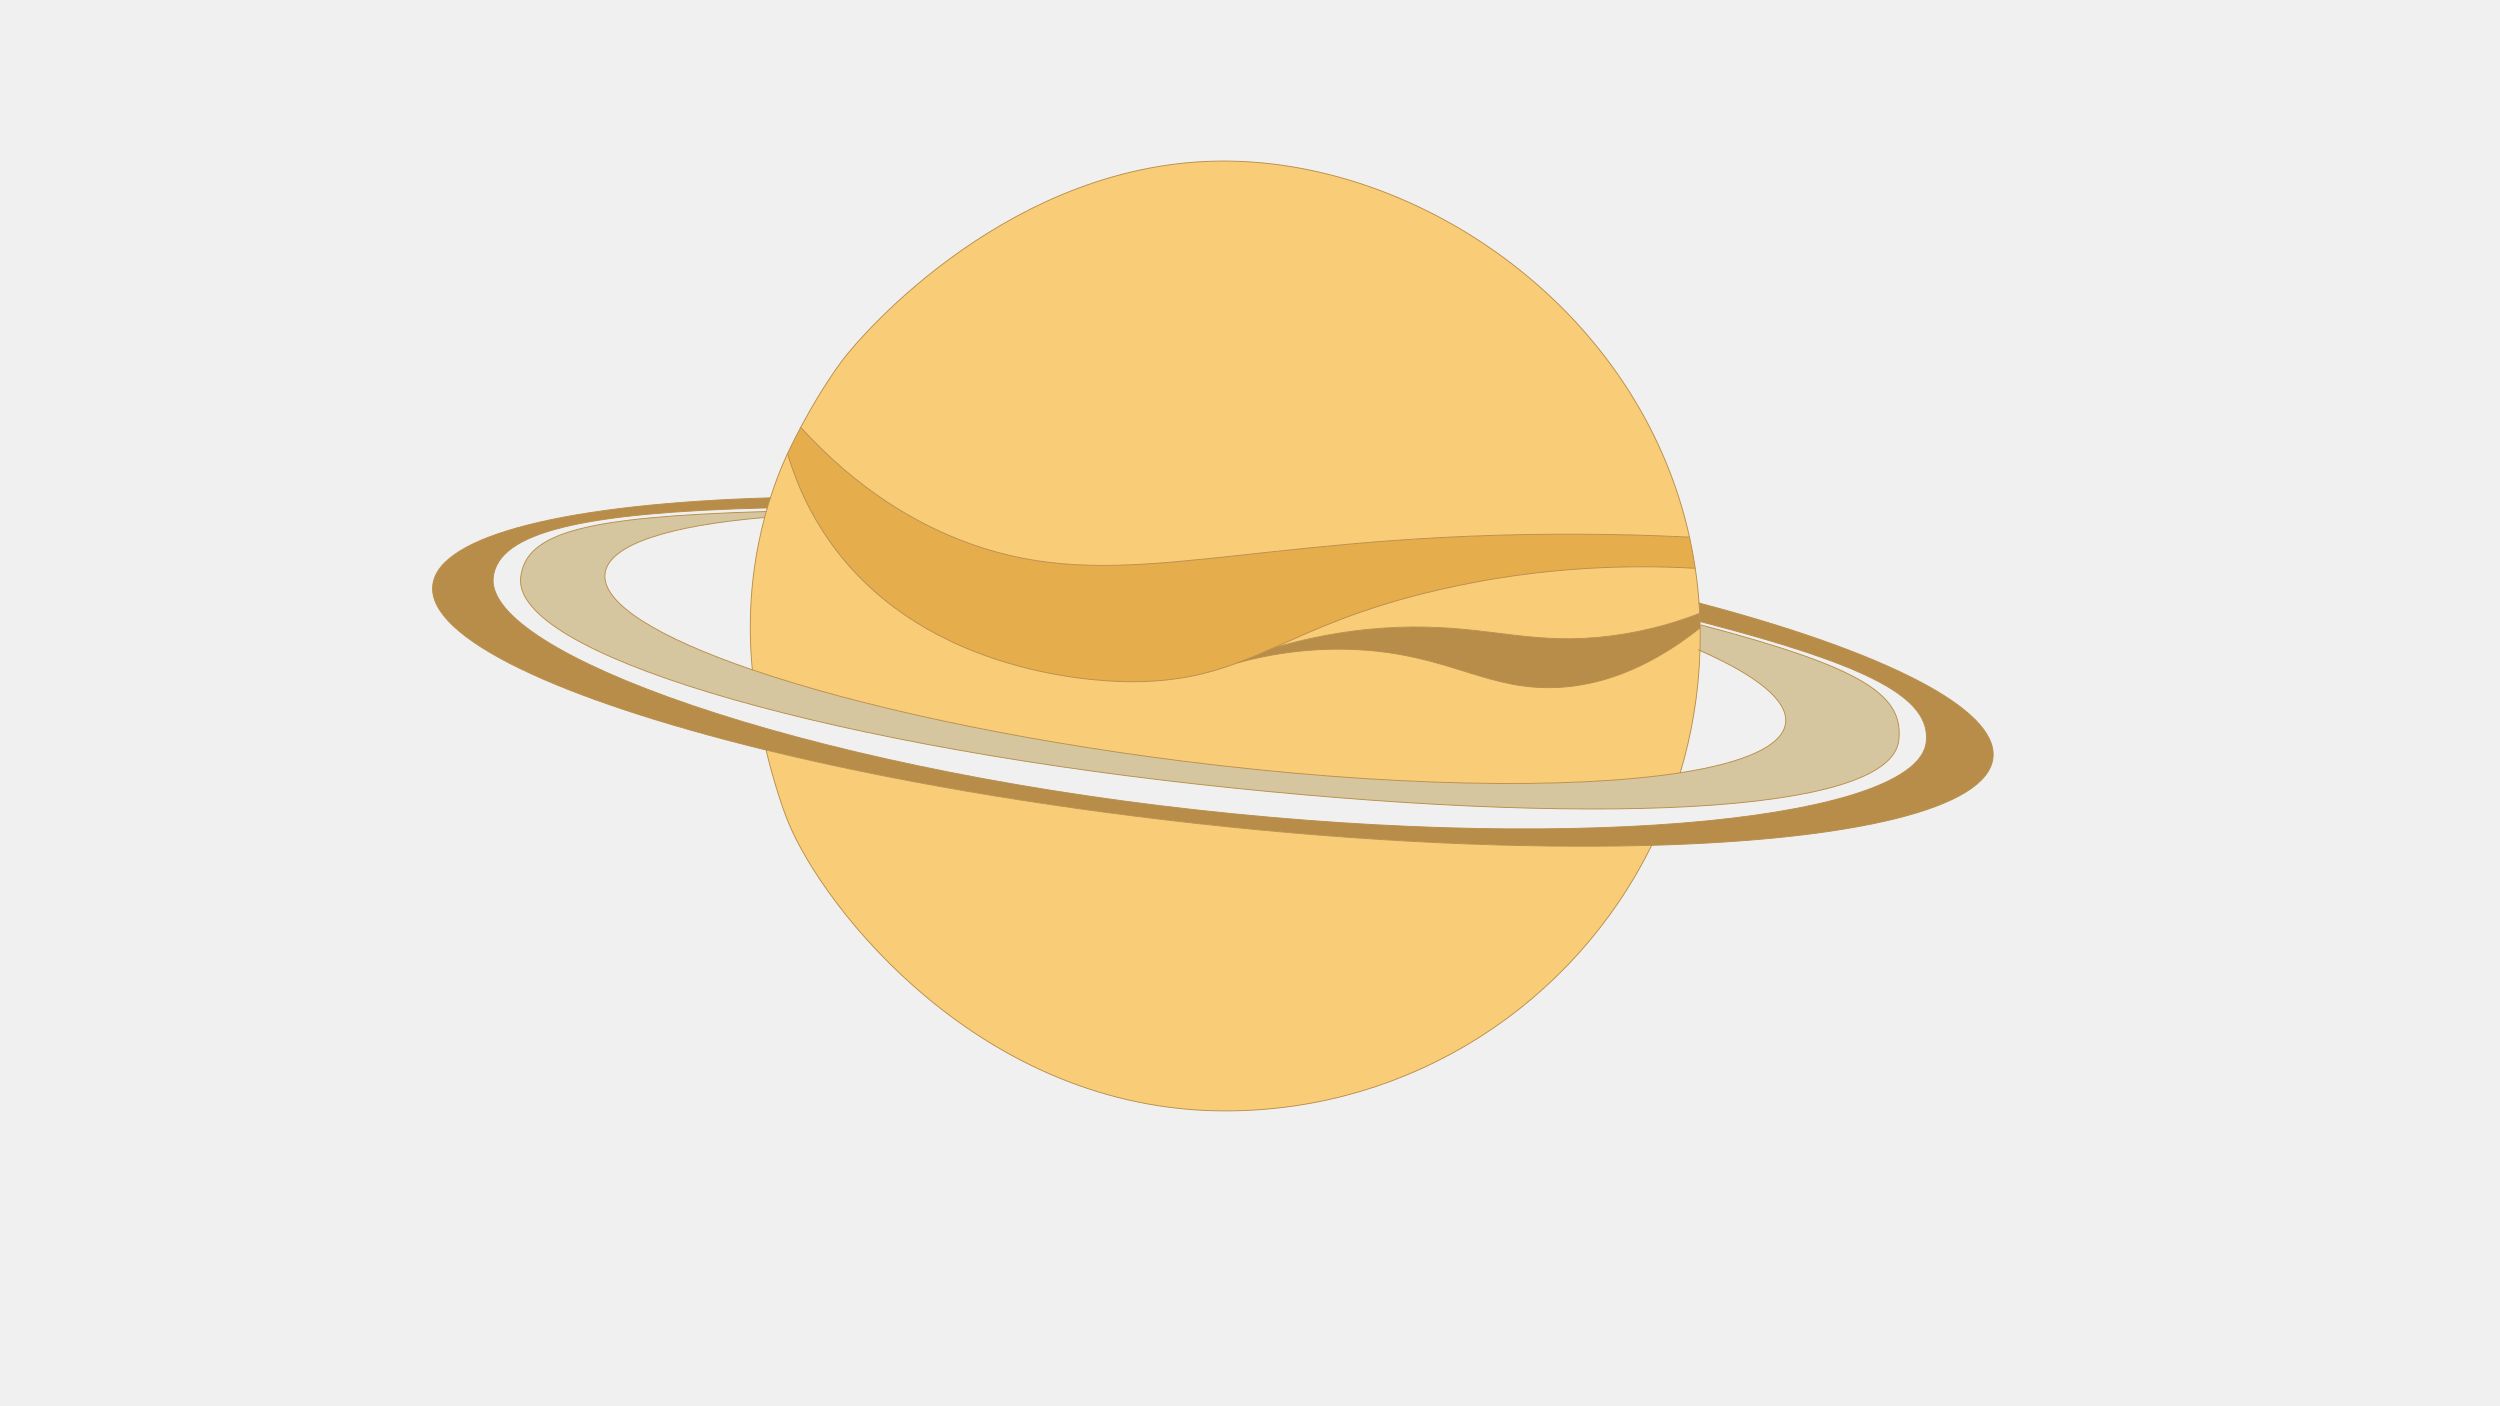
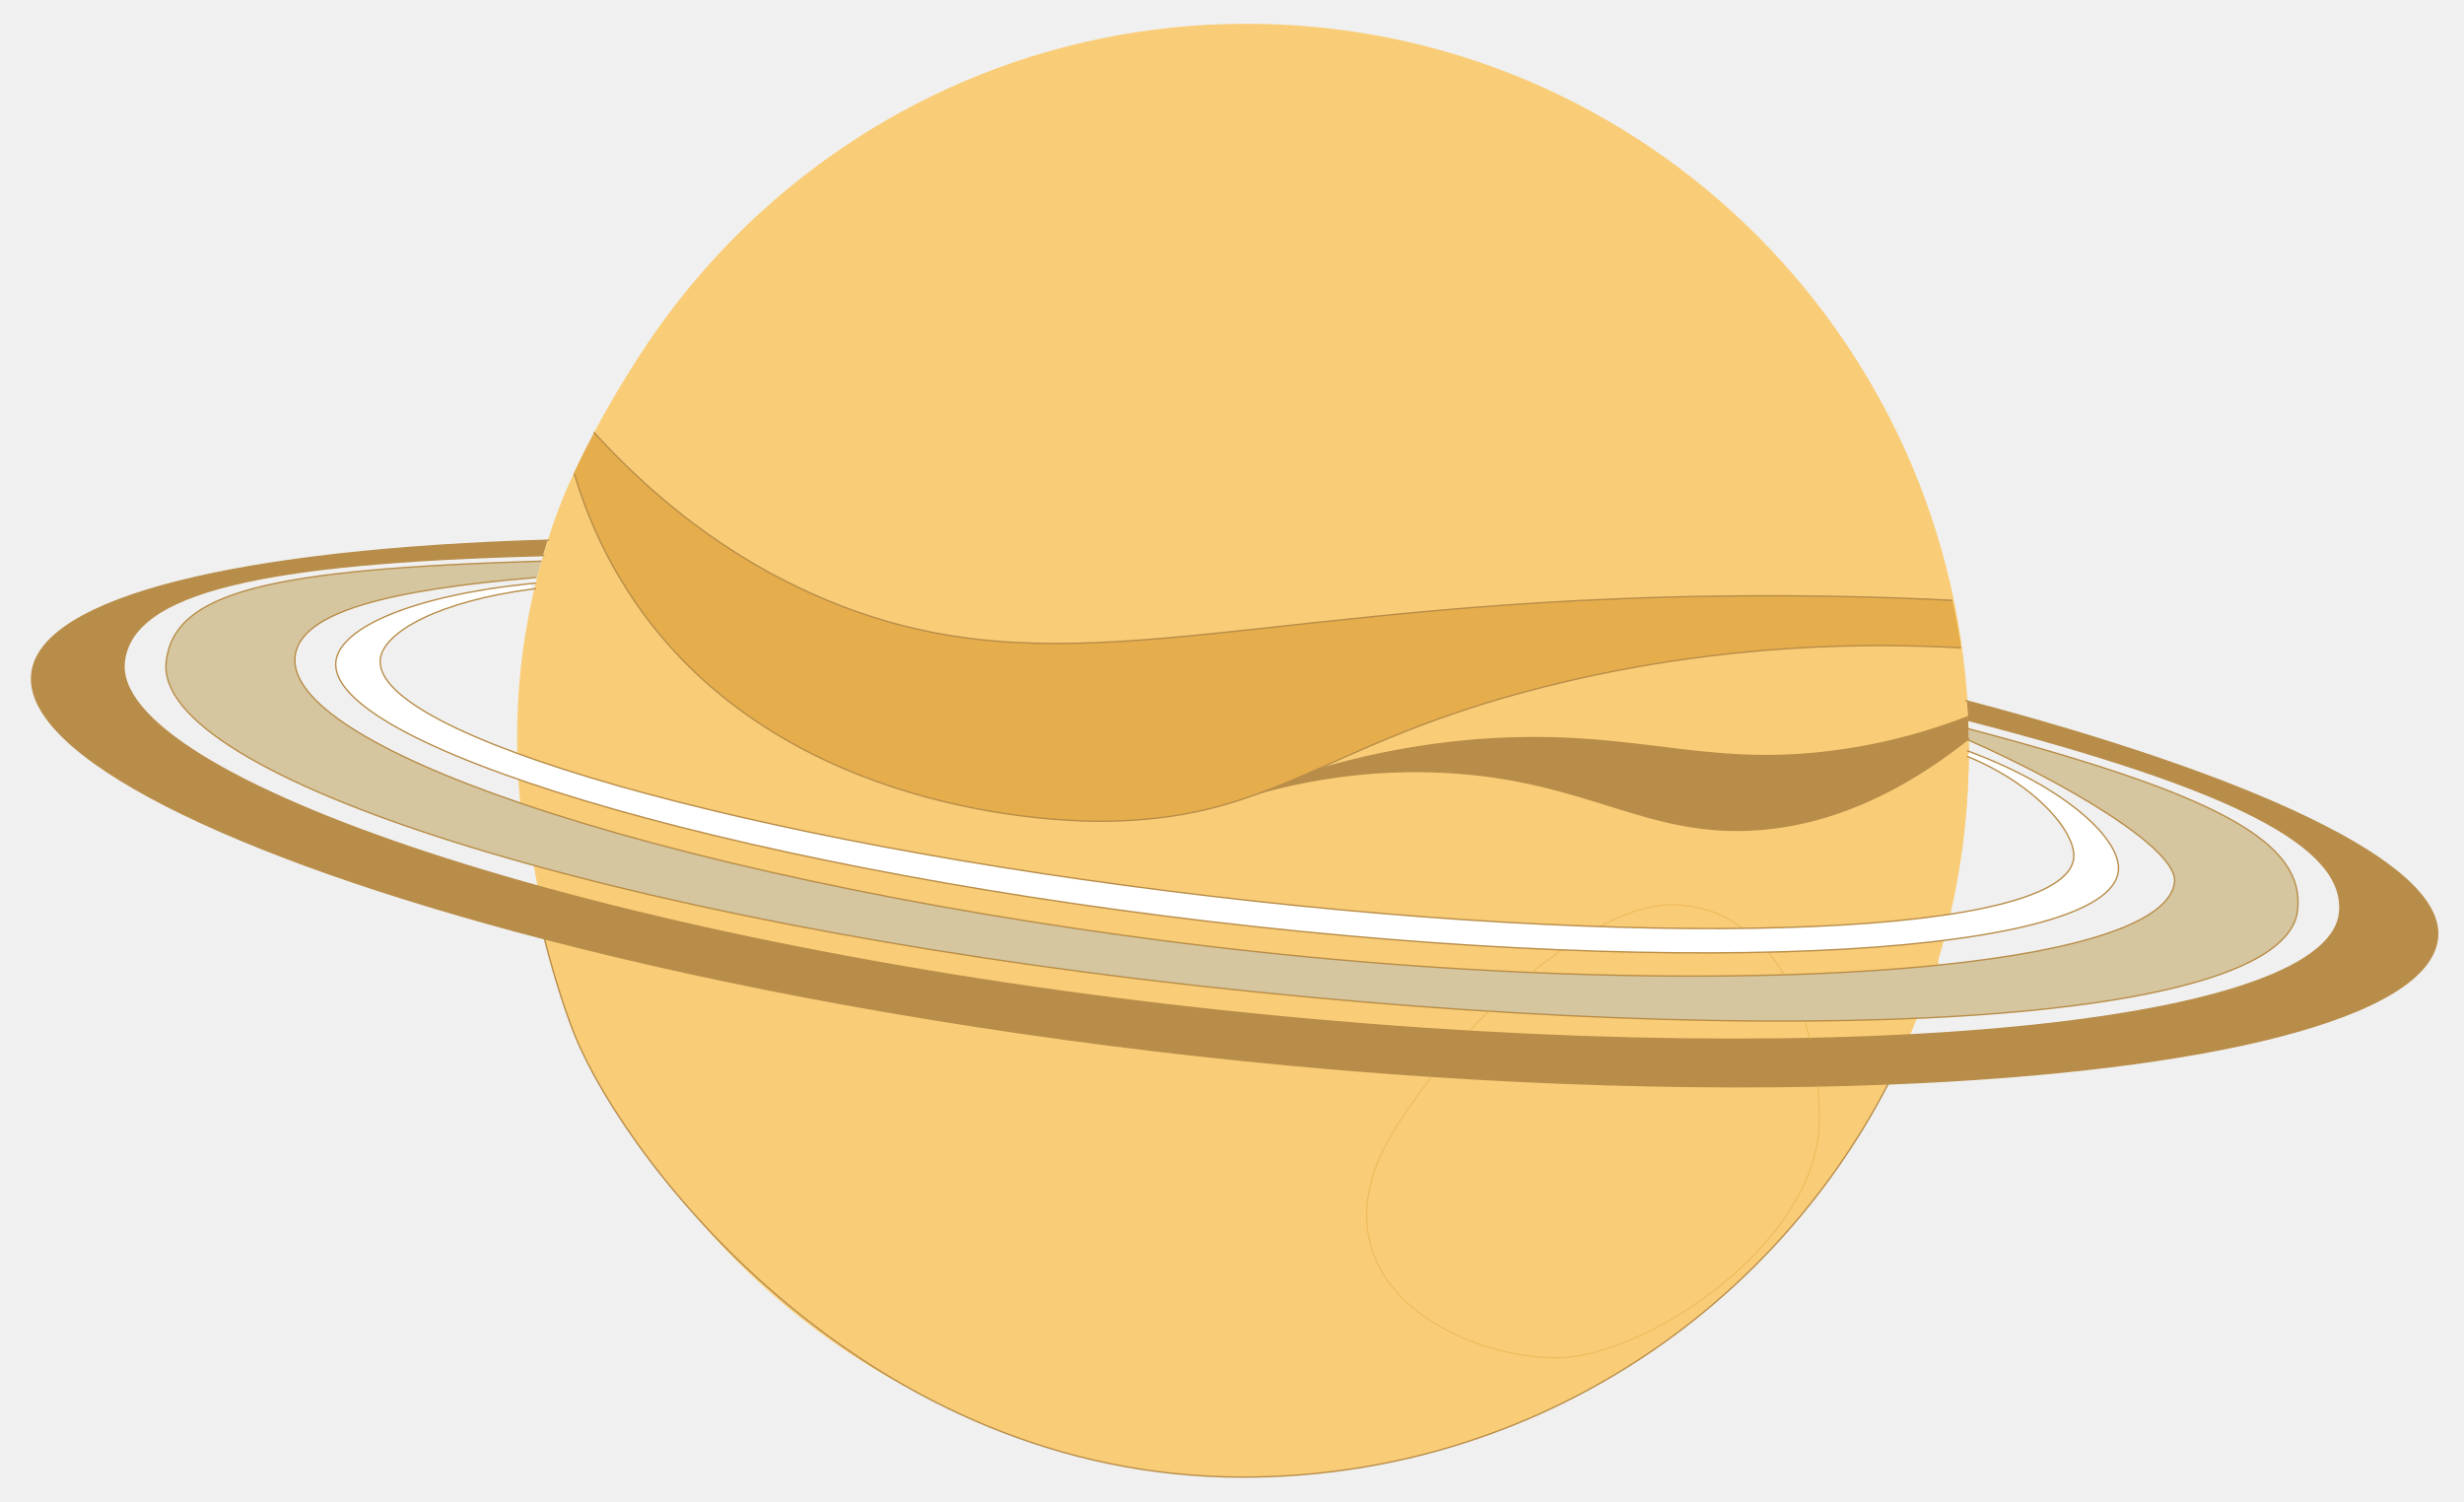
- <svg xmlns="http://www.w3.org/2000/svg" id="inside" viewBox="0 0 1366 768">
+ <svg xmlns="http://www.w3.org/2000/svg" id="version_2" data-name="version 2" viewBox="0 0 881 537">
  <defs>
    <style>
      .cls-1 {
        fill: #f9cd77;
      }

      .cls-2 {
+         fill: #fff;
+       }
+ 
+       .cls-3 {
        fill: #e5ad4c;
      }

-       .cls-3 {
+       .cls-4 {
        fill: #b88d49;
      }

-       .cls-4 {
+       .cls-5 {
        fill: #d5c69f;
      }

-       .cls-5 {
+       .cls-6 {
+         opacity: .5;
+         stroke: #e5ad4c;
+       }
+ 
+       .cls-6, .cls-7 {
        fill: none;
-         stroke: #b88d49;
        stroke-linecap: round;
        stroke-linejoin: round;
        stroke-width: .5px;
      }
+ 
+       .cls-7 {
+         stroke: #b88d49;
+       }
    </style>
  </defs>
-   <g>
-     <path class="cls-3" d="M928.69,335.12c-.08-1.89-.19-3.76-.33-5.63,100.37,26.46,163.58,57.67,160.6,84.59-3.08,27.89-76.46,44.75-186.47,47.81-70.8,1.97-156.78-1.78-248.96-11.98-87.49-9.68-168.26-23.82-234.95-40.1-112.76-27.55-185.3-61.26-182.11-90.06,3.07-27.72,75.57-44.54,184.47-47.74-.6,1.85-1.16,3.69-1.69,5.5-100.8,2.54-146.99,13.08-149.75,37.99-4.56,41.18,165.93,102.87,384,127,218.07,24.13,394.44,4.18,399-37,2.68-24.19-30.69-41.85-123.63-65.9-.04-1.5-.1-3-.18-4.48Z" />
-     <path class="cls-4" d="M928.96,343.03c-.01-.51-.02-1.02-.03-1.52h.57c90.22,23.76,110.68,38.77,108,62.99-4.56,41.18-171.85,47.36-383,24s-374.56-71.82-370-113c2.76-24.93,36.18-33.12,134-36l.16,.04c-.3,1.08-.59,2.16-.87,3.23-52.37,4.41-85.19,14.84-87.19,30.58-2.04,16.13,28.64,34.93,80.49,52.65,57.37,19.6,140.67,37.88,234.23,49.75,112.5,14.26,212.93,15.83,272.75,6.49,34.9-5.44,55.98-14.6,57.57-27.12,1.56-12.22-15.71-25.99-46.76-39.65,.08-2.65,.12-5.3,.12-7.97,0-1.5-.01-2.99-.04-4.47Z" />
-     <path class="cls-1" d="M420.94,272.01c1.14-3.59,2.41-7.25,3.81-10.97,2.1-5.59,3.95-9.61,5.36-12.72l.39,.18c4.44,14.8,12.95,36.1,30.25,57,54.92,66.35,147.35,67.08,158.56,67,23.76-.16,40.68-4.24,56.97-10.35,14.14-3.85,37.52-8.74,66.19-7.13,50.8,2.85,71.38,23.45,111.49,20.43,17.24-1.3,43.49-7.36,75-32.42,.03,1.48,.04,2.97,.04,4.47,0,2.67-.04,5.32-.12,7.97-.7,23.15-4.43,45.54-10.81,66.77-59.82,9.34-160.25,7.77-272.75-6.49-93.56-11.87-176.86-30.15-234.23-49.75-.59-6.13-.98-12.33-1.09-18.5-.15-8.02,.18-15,.23-16.02,.55-11.94,2.3-28.98,7.56-48.71,.28-1.07,.57-2.15,.87-3.23,.2-.67,.39-1.35,.59-2.03,.53-1.81,1.09-3.65,1.69-5.5Z" />
-     <path class="cls-3" d="M928.87,339.6c.03,.63,.05,1.27,.06,1.91,.01,.5,.02,1.01,.03,1.52-31.51,25.06-57.76,31.12-75,32.42-40.11,3.02-60.69-17.58-111.49-20.43-28.67-1.61-52.05,3.28-66.19,7.13,6.54-2.44,12.97-5.21,19.7-8.19l.02,.04c31.64-9.23,57.66-11.27,75.72-11.4,43.78-.31,66.73,10.44,109.52,4.75,20.62-2.74,36.9-8.1,47.45-12.23,.08,1.48,.14,2.98,.18,4.48Z" />
-     <path class="cls-1" d="M928.36,329.49c.14,1.87,.25,3.74,.33,5.63-10.55,4.13-26.83,9.49-47.45,12.23-42.79,5.69-65.74-5.06-109.52-4.75-18.06,.13-44.08,2.17-75.72,11.4l-.02-.04c21.94-9.72,47.06-21.61,89.19-31.46,58.17-13.6,108.21-13.82,140.83-12l.28-.04c.93,6.25,1.63,12.59,2.08,19.03Z" />
-     <path class="cls-2" d="M676.28,362.15c-16.29,6.11-33.21,10.19-56.97,10.35-11.21,.08-103.64-.65-158.56-67-17.3-20.9-25.81-42.2-30.25-57l-.39-.18s.02-.05,.03-.07c0,0,2.69-5.96,7.36-14.75,32.15,35.26,63.62,52.13,85.8,61,78.19,31.26,140.19,2.73,292.97-2,45.64-1.41,82.93-.19,106.73,1l.15-.03c1.24,5.58,2.28,11.24,3.13,16.99l-.28,.04c-32.62-1.82-82.66-1.6-140.83,12-42.13,9.85-67.25,21.74-89.19,31.46-6.73,2.98-13.16,5.75-19.7,8.19Z" />
-     <path class="cls-1" d="M923.15,293.47l-.15,.03c-23.8-1.19-61.09-2.41-106.73-1-152.78,4.73-214.78,33.26-292.97,2-22.18-8.87-53.65-25.74-85.8-61,5.32-10,13.2-23.66,22.61-36.38,11.39-15.39,93.57-109.58,209.39-109.12,107.89,.43,226.32,81.77,253.65,205.47Z" />
-     <path class="cls-1" d="M653.53,449.91c92.18,10.2,178.16,13.95,248.96,11.98-42.28,85.96-130.73,145.11-232.99,145.11-133.39,0-219.54-110.81-238.74-157.64-3.07-7.48-7.93-21.83-12.18-39.55,66.69,16.28,147.46,30.42,234.95,40.1Z" />
+   <g id="circle">
+     <ellipse class="cls-1" cx="445.75" cy="267.5" rx="258.25" ry="259" />
  </g>
  <g>
-     <path class="cls-5" d="M902.49,461.89c-42.28,85.96-130.73,145.11-232.99,145.11-133.39,0-219.54-110.81-238.74-157.64-3.07-7.48-7.93-21.83-12.18-39.55" />
-     <path class="cls-5" d="M411.09,366c-.59-6.13-.98-12.33-1.09-18.5-.15-8.02,.18-15,.23-16.02,.55-11.94,2.3-28.98,7.56-48.71,.28-1.07,.57-2.15,.87-3.23,.2-.67,.39-1.35,.59-2.03,.53-1.81,1.09-3.65,1.69-5.5,1.14-3.59,2.41-7.25,3.81-10.97,2.1-5.59,3.95-9.61,5.36-12.72,0-.02,.02-.05,.03-.07,0,0,2.69-5.96,7.36-14.75,5.32-10,13.2-23.66,22.61-36.38,11.39-15.39,93.57-109.58,209.39-109.12,107.89,.43,226.32,81.77,253.65,205.47,1.24,5.58,2.28,11.24,3.13,16.99,.93,6.25,1.63,12.59,2.08,19.03,.14,1.87,.25,3.74,.33,5.63,.08,1.48,.14,2.98,.18,4.48,.03,.63,.05,1.27,.06,1.91,.01,.5,.02,1.01,.03,1.52,.03,1.48,.04,2.97,.04,4.47,0,2.67-.04,5.32-.12,7.97-.7,23.15-4.43,45.54-10.81,66.77" />
-     <path class="cls-5" d="M928,329.39c.12,.03,.24,.06,.36,.1,100.37,26.46,163.58,57.67,160.6,84.59-3.08,27.89-76.46,44.75-186.47,47.81-70.8,1.97-156.78-1.78-248.96-11.98-87.49-9.68-168.26-23.82-234.95-40.1-112.76-27.55-185.3-61.26-182.11-90.06,3.07-27.72,75.57-44.54,184.47-47.74,.09,0,.19-.01,.28-.01" />
-     <path class="cls-5" d="M928,355.08c.3,.13,.59,.26,.88,.39,31.05,13.66,48.32,27.43,46.76,39.65-1.59,12.52-22.67,21.68-57.57,27.12-59.82,9.34-160.25,7.77-272.75-6.49-93.56-11.87-176.86-30.15-234.23-49.75-51.85-17.72-82.53-36.52-80.49-52.65,2-15.74,34.82-26.17,87.19-30.58" />
-     <path class="cls-5" d="M929.5,341.5c90.22,23.77,110.68,38.78,108,63-4.56,41.18-171.85,47.36-383,24s-374.56-71.82-370-113c2.76-24.93,36.18-33.12,134-36" />
-     <path class="cls-5" d="M928.5,339.5c.12,.03,.25,.06,.37,.1,92.94,24.05,126.31,41.71,123.63,65.9-4.56,41.18-180.93,61.13-399,37-218.07-24.13-388.56-85.82-384-127,2.76-24.91,48.95-35.45,149.75-37.99,.08-.01,.17-.01,.25-.01" />
-     <path class="cls-5" d="M430.5,248.5c4.44,14.8,12.95,36.1,30.25,57,54.92,66.35,147.35,67.08,158.56,67,23.76-.16,40.68-4.24,56.97-10.35,6.54-2.44,12.97-5.21,19.7-8.19,21.94-9.72,47.06-21.61,89.19-31.46,58.17-13.6,108.21-13.82,140.83-12" />
-     <path class="cls-5" d="M437.5,233.5c32.15,35.26,63.62,52.13,85.8,61,78.19,31.26,140.19,2.73,292.97-2,45.64-1.41,82.93-.19,106.73,1" />
-     <path class="cls-5" d="M696,354c31.64-9.23,57.66-11.27,75.72-11.4,43.78-.31,66.73,10.44,109.52,4.75,20.62-2.74,36.9-8.1,47.45-12.23,.1-.04,.21-.08,.31-.12" />
-     <path class="cls-5" d="M676,362.23c.09-.03,.18-.05,.28-.08,14.14-3.85,37.52-8.74,66.19-7.13,50.8,2.85,71.38,23.45,111.49,20.43,17.24-1.3,43.49-7.36,75-32.42,0,0,.03-.02,.04-.03" />
+     <g>
+       <path class="cls-4" d="M675.11,387.58c-71.24,2.79-156.51-.11-246.61-10.08-87-9.63-167.35-24.53-233.83-41.82C81.25,306.2,8.19,269.8,11.39,240.9c3.07-27.72,75.57-44.54,184.47-47.74-.6,1.85-1.16,3.69-1.69,5.5-100.8,2.54-146.99,13.09-149.75,37.99-4.56,41.18,166.01,99.72,384.08,123.85,218.07,24.13,403.44,7.18,408-34,2.68-24.2-39.72-44.87-132.82-68.95-.02-.43-.04-.86-.07-1.28-.08-1.89-.19-3.76-.33-5.63,100.39,26.46,171.2,57.93,168.22,84.86-3.13,28.3-81.49,47.59-196.39,52.08Z" />
+       <path class="cls-5" d="M703.88,264.18c-.02-1.2-.05-2.4-.09-3.6,90,23.73,120.39,40.73,117.71,64.92-4.56,41.18-181.85,50.36-393,27S54.86,277.83,59.42,236.65c2.76-24.92,36.18-33.12,134-36l.16,.04c-.56,2.01-1.09,3.99-1.58,5.94l-.5-.13c-52.37,4.41-83.98,12.26-85.98,28-2.05,16.13,28.64,34.93,80.49,52.65,57.38,19.6,140.67,37.88,234.23,49.75,102.78,13.03,204.46,15.21,272.92,8.19,50.19-5.14,82.52-15.22,84.34-29.59,1.55-12.29-42.04-37.01-73.61-50.83,0-.16,0-.33,0-.49Z" />
+       <path class="cls-1" d="M194.17,198.66c.53-1.81,1.09-3.65,1.69-5.5,1.14-3.59,2.41-7.25,3.81-10.97,2.1-5.59,3.95-9.61,5.36-12.72l.39,.18c4.44,14.8,12.95,36.1,30.25,57,54.92,66.35,147.35,67.08,158.56,67,23.79-.16,40.73-4.25,57.04-10.37,14.15-3.85,37.49-8.72,66.11-7.11,50.81,2.85,71.39,23.45,111.5,20.43,17.17-1.29,43.26-7.31,74.61-32.11h.01c.13,.07,.26,.12,.39,.18,.02,1.32,.03,2.65,.03,3.98,0,25.98-3.82,51.08-10.93,74.74l.17,1.7c-68.46,7.02-170.14,4.84-272.92-8.19-93.56-11.87-176.85-30.15-234.23-49.75-.6-6.13-.98-12.33-1.09-18.5-.15-8.01,.18-15,.23-16.02,.53-11.39,2.14-27.42,6.85-46,.49-1.95,1.02-3.93,1.58-5.94,.2-.67,.39-1.35,.59-2.03Z" />
+       <path class="cls-1" d="M703.88,264.18c0,.16,0,.33,0,.49-.13-.06-.26-.11-.39-.17h-.01c.13-.11,.26-.21,.39-.32Z" />
+       <path class="cls-4" d="M703.68,257.55c.04,1,.08,2.01,.11,3.03,.04,1.2,.07,2.4,.09,3.6-.13,.11-.26,.21-.39,.31-31.35,24.8-57.44,30.82-74.61,32.11-40.11,3.02-60.69-17.58-111.5-20.43-28.62-1.61-51.96,3.26-66.11,7.11,6.52-2.44,12.93-5.2,19.63-8.17l.02,.04c31.64-9.23,57.66-11.27,75.72-11.4,43.78-.31,66.72,10.44,109.51,4.75,20.63-2.74,36.91-8.1,47.46-12.23,.03,.42,.05,.85,.07,1.28Z" />
+       <path class="cls-1" d="M703.28,250.64c.14,1.87,.25,3.74,.33,5.63-10.55,4.13-26.83,9.49-47.46,12.23-42.79,5.69-65.73-5.06-109.51-4.75-18.06,.13-44.08,2.17-75.72,11.4l-.02-.04c21.94-9.72,47.06-21.61,89.19-31.46,58.17-13.6,108.21-13.82,140.83-12l.28-.04c.93,6.25,1.63,12.59,2.08,19.03Z" />
+       <path class="cls-3" d="M451.27,283.28c-16.31,6.12-33.25,10.21-57.04,10.37-11.21,.08-103.64-.65-158.56-67-17.3-20.9-25.81-42.2-30.25-57l-.39-.18s.02-.05,.03-.07c0,0,2.69-5.95,7.36-14.75,32.15,35.26,63.62,52.13,85.8,61,78.19,31.26,140.19,2.73,292.97-2,45.64-1.41,82.93-.19,106.73,1l.14-.03c1.25,5.58,2.29,11.24,3.14,16.99l-.28,.04c-32.62-1.82-82.66-1.6-140.83,12-42.13,9.85-67.25,21.74-89.19,31.46-6.7,2.97-13.11,5.73-19.63,8.17Z" />
+       <path class="cls-1" d="M698.06,214.62l-.14,.03c-23.8-1.19-61.09-2.41-106.73-1-152.78,4.73-214.78,33.26-292.97,2-22.18-8.87-53.65-25.74-85.8-61,5.31-10,13.2-23.66,22.61-36.38,11.39-15.38,93.57-109.58,209.39-109.12,107.89,.43,226.31,81.77,253.64,205.47Z" />
+       <path class="cls-1" d="M428.5,377.5c90.1,9.97,175.37,12.87,246.61,10.08-43.12,83.5-130.24,140.57-230.69,140.57-133.39,0-219.54-110.81-238.75-157.64-2.78-6.8-7.06-19.29-11-34.83,66.48,17.29,146.83,32.19,233.83,41.82Z" />
+     </g>
+     <g>
+       <path class="cls-7" d="M677.41,383.04c-.75,1.52-1.51,3.04-2.3,4.54-43.12,83.5-130.24,140.57-230.69,140.57-133.39,0-219.54-110.81-238.75-157.64-2.78-6.8-7.06-19.29-11-34.83-.4-1.54-.79-3.12-1.17-4.72" />
+       <path class="cls-7" d="M702.92,250.54c.12,.03,.24,.06,.36,.1,100.39,26.46,171.2,57.93,168.22,84.86-3.13,28.3-81.49,47.59-196.39,52.08-71.24,2.79-156.51-.11-246.61-10.08-87-9.63-167.35-24.53-233.83-41.82C81.25,306.2,8.19,269.8,11.39,240.9c3.07-27.72,75.57-44.54,184.47-47.74,.09,0,.19,0,.28,0" />
+       <path class="cls-7" d="M703.5,264.5c.13,.06,.26,.11,.39,.17,31.57,13.82,75.16,38.54,73.61,50.83-1.82,14.37-34.15,24.45-84.34,29.59-68.46,7.02-170.14,4.84-272.92-8.19-93.56-11.87-176.85-30.15-234.23-49.75-51.85-17.72-82.54-36.52-80.49-52.65,2-15.74,33.61-23.59,85.98-28" />
+       <path class="cls-7" d="M703.5,260.5c.1,.03,.19,.05,.29,.08,90,23.73,120.39,40.73,117.71,64.92-4.56,41.18-181.85,50.36-393,27S54.86,277.83,59.42,236.65c2.76-24.92,36.18-33.12,134-36" />
+       <path class="cls-7" d="M703.5,257.5c.06,.02,.12,.03,.18,.05,93.1,24.08,135.5,44.75,132.82,68.95-4.56,41.18-189.93,58.13-408,34-218.07-24.13-388.64-82.67-384.08-123.85,2.76-24.9,48.95-35.45,149.75-37.99,.08,0,.17,0,.25,0" />
+       <path class="cls-7" d="M205.42,169.65c4.44,14.8,12.95,36.1,30.25,57,54.92,66.35,147.35,67.08,158.56,67,23.79-.16,40.73-4.25,57.04-10.37,6.52-2.44,12.93-5.2,19.63-8.17,21.94-9.72,47.06-21.61,89.19-31.46,58.17-13.6,108.21-13.82,140.83-12" />
+       <path class="cls-7" d="M212.42,154.65c32.15,35.26,63.62,52.13,85.8,61,78.19,31.26,140.19,2.73,292.97-2,45.64-1.41,82.93-.19,106.73,1" />
+       <path class="cls-7" d="M470.92,275.15c31.64-9.23,57.66-11.27,75.72-11.4,43.78-.31,66.72,10.44,109.51,4.75,20.63-2.74,36.91-8.1,47.46-12.23,.1-.04,.21-.08,.31-.12" />
+       <path class="cls-7" d="M450.92,283.38c.11-.03,.23-.06,.35-.1,14.15-3.85,37.49-8.72,66.11-7.11,50.81,2.85,71.39,23.45,111.5,20.43,17.17-1.29,43.26-7.31,74.61-32.11,.13-.1,.26-.2,.39-.31,0-.01,.03-.02,.04-.03" />
+     </g>
+   </g>
+   <path class="cls-6" d="M649.94,388.32c.37,3.96,.56,8.03,.56,12.18,0,43.35-61.69,85-94,85s-80-23-65-67c3.67-10.76,11.37-21.67,20-33" />
+   <path class="cls-6" d="M645.27,365.11c.65,2.02,1.25,4.09,1.78,6.22" />
+   <path class="cls-6" d="M547.73,347.73c17.76-14.44,35.99-24.23,49.77-24.23,17.16,0,31.05,9.5,40.3,24.9" />
+   <path class="cls-6" d="M525.5,368.5c2.22-2.36,4.48-4.67,6.78-6.92" />
+   <g>
+     <path class="cls-2" d="M704.16,268.75c34.6,12.89,54.58,31.52,53.25,42.81-3.48,29.53-148.92,38.67-324.91,17.94S116.62,266.02,120.1,236.49c1.43-12.17,27.71-23.56,69.66-27.82l.2,2.02c-32.24,4.16-52.8,15.02-53.97,24.96-3.19,27.13,129.75,65.09,296.94,84.78,167.19,19.7,305.32,13.67,308.51-13.46,1.06-8.96-12.99-26.2-37.94-36.47l.66-1.75Z" />
+     <g>
+       <path class="cls-7" d="M703.5,268.5l.66,.24h0c34.6,12.9,54.58,31.53,53.25,42.82-3.48,29.53-148.92,38.67-324.91,17.94S116.62,266.02,120.1,236.49c1.43-12.17,27.71-23.56,69.66-27.82,.57-.06,1.16-.11,1.74-.17" />
+       <path class="cls-7" d="M703.5,270.5c24.95,10.27,39,27.51,37.94,36.47-3.19,27.13-141.32,33.16-308.51,13.46-167.19-19.69-300.13-57.65-296.94-84.78,1.17-9.94,21.73-20.8,53.97-24.96,.51-.06,1.02-.13,1.54-.19" />
+     </g>
  </g>
</svg>
